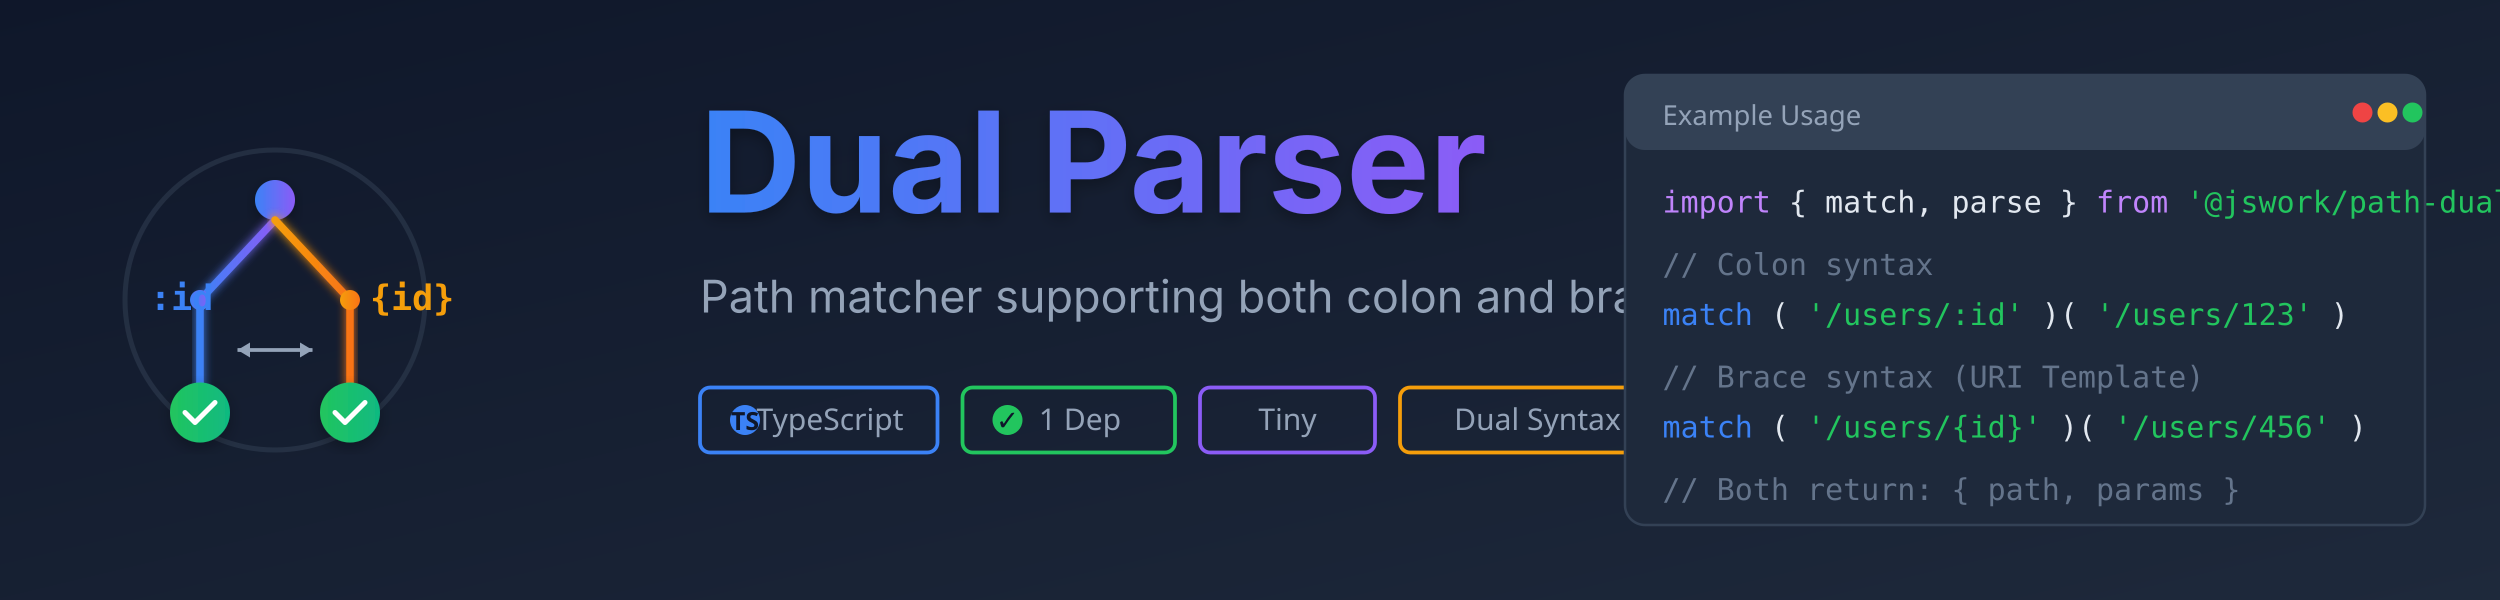
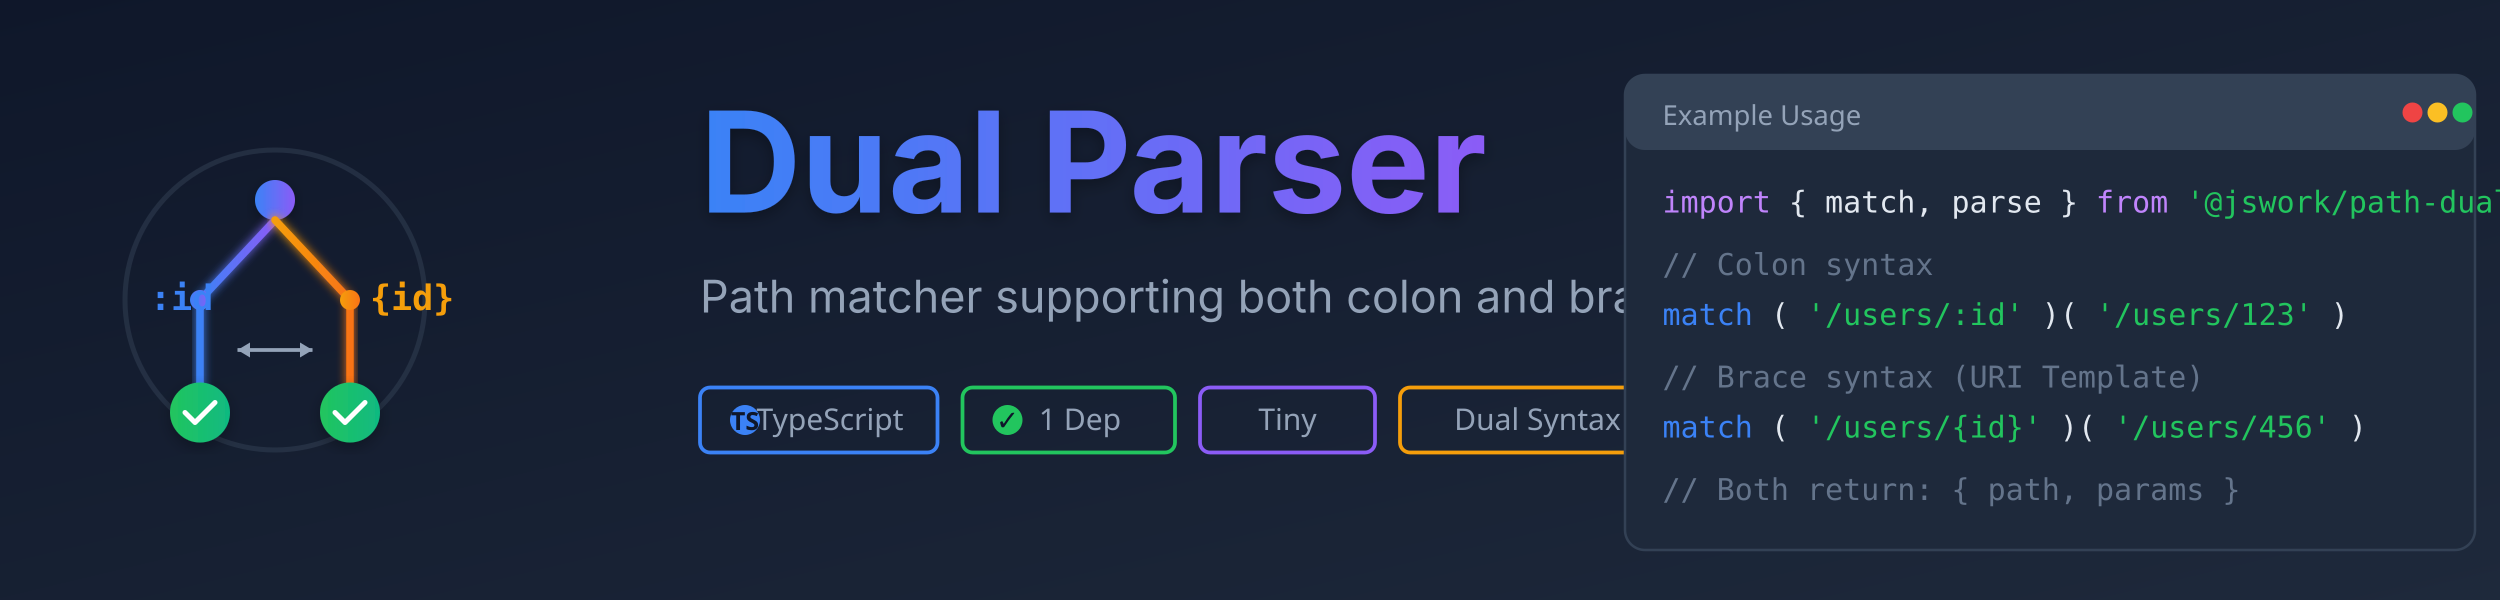
<svg xmlns="http://www.w3.org/2000/svg" width="1000" height="240" viewBox="0 0 1000 240">
  <defs>
    <linearGradient id="bgGrad" x1="0%" y1="0%" x2="100%" y2="100%">
      <stop offset="0%" style="stop-color:#0f172a" />
      <stop offset="100%" style="stop-color:#1e293b" />
    </linearGradient>
    <linearGradient id="primaryGrad" x1="0%" y1="0%" x2="100%" y2="0%">
      <stop offset="0%" style="stop-color:#3b82f6" />
      <stop offset="100%" style="stop-color:#8b5cf6" />
    </linearGradient>
    <linearGradient id="successGrad" x1="0%" y1="0%" x2="100%" y2="0%">
      <stop offset="0%" style="stop-color:#22c55e" />
      <stop offset="100%" style="stop-color:#10b981" />
    </linearGradient>
    <linearGradient id="braceGrad" x1="0%" y1="0%" x2="100%" y2="0%">
      <stop offset="0%" style="stop-color:#f59e0b" />
      <stop offset="100%" style="stop-color:#f97316" />
    </linearGradient>
    <filter id="shadow" x="-20%" y="-20%" width="140%" height="140%">
      <feDropShadow dx="0" dy="2" stdDeviation="3" flood-color="#000" flood-opacity="0.3" />
    </filter>
    <filter id="glow">
      <feGaussianBlur stdDeviation="2" result="coloredBlur" />
      <feMerge>
        <feMergeNode in="coloredBlur" />
        <feMergeNode in="SourceGraphic" />
      </feMerge>
    </filter>
  </defs>
  <rect width="1000" height="240" fill="url(#bgGrad)" />
  <g transform="translate(40, 50)">
    <circle cx="70" cy="70" r="60" fill="none" stroke="#334155" stroke-width="2" opacity="0.5" />
    <circle cx="70" cy="30" r="8" fill="url(#primaryGrad)" filter="url(#shadow)" />
    <path d="M 70 38 L 40 70 L 40 110" fill="none" stroke="url(#primaryGrad)" stroke-width="3" stroke-linecap="round" filter="url(#glow)" />
    <circle cx="40" cy="70" r="4" fill="url(#primaryGrad)" />
    <text x="20" y="74" font-family="monospace" font-size="14" fill="#3b82f6" font-weight="bold">:id</text>
    <path d="M 70 38 L 100 70 L 100 110" fill="none" stroke="url(#braceGrad)" stroke-width="3" stroke-linecap="round" filter="url(#glow)" />
    <circle cx="100" cy="70" r="4" fill="url(#braceGrad)" />
    <text x="108" y="74" font-family="monospace" font-size="14" fill="#f59e0b" font-weight="bold">{id}</text>
    <circle cx="40" cy="115" r="12" fill="url(#successGrad)" filter="url(#shadow)" />
    <path d="M 34 115 L 38 119 L 46 111" fill="none" stroke="#fff" stroke-width="2" stroke-linecap="round" stroke-linejoin="round" />
    <circle cx="100" cy="115" r="12" fill="url(#successGrad)" filter="url(#shadow)" />
    <path d="M 94 115 L 98 119 L 106 111" fill="none" stroke="#fff" stroke-width="2" stroke-linecap="round" stroke-linejoin="round" />
    <g transform="translate(55, 90)">
      <line x1="0" y1="0" x2="30" y2="0" stroke="#94a3b8" stroke-width="1.5" />
      <polygon points="0,0 5,-3 5,3" fill="#94a3b8" />
      <polygon points="30,0 25,-3 25,3" fill="#94a3b8" />
    </g>
  </g>
  <text x="280" y="85" font-family="system-ui, -apple-system, sans-serif" font-size="56" font-weight="700" fill="url(#primaryGrad)" filter="url(#shadow)">
    Dual Parser
  </text>
  <text x="280" y="125" font-family="system-ui, -apple-system, sans-serif" font-size="18" fill="#94a3b8">
    Path matcher supporting both colon and brace URI template syntax
  </text>
  <g transform="translate(280, 155)">
    <rect x="0" y="0" width="95" height="26" rx="4" fill="none" stroke="#3b82f6" stroke-width="1.5" />
    <circle cx="18" cy="13" r="6" fill="#3b82f6" />
    <text x="18" y="17" font-family="system-ui, sans-serif" font-size="10" font-weight="bold" fill="#0f172a" text-anchor="middle">TS</text>
    <text x="52" y="17" font-family="system-ui, sans-serif" font-size="12" fill="#94a3b8" text-anchor="middle">TypeScript</text>
    <rect x="105" y="0" width="85" height="26" rx="4" fill="none" stroke="#22c55e" stroke-width="1.5" />
    <circle cx="123" cy="13" r="6" fill="#22c55e" />
    <text x="123" y="17" font-family="system-ui, sans-serif" font-size="11" font-weight="bold" fill="#0f172a" text-anchor="middle">✓</text>
    <text x="152" y="17" font-family="system-ui, sans-serif" font-size="12" fill="#94a3b8" text-anchor="middle">1 Dep</text>
    <rect x="200" y="0" width="70" height="26" rx="4" fill="none" stroke="#8b5cf6" stroke-width="1.5" />
    <text x="235" y="17" font-family="system-ui, sans-serif" font-size="12" fill="#94a3b8" text-anchor="middle">Tiny</text>
    <rect x="280" y="0" width="110" height="26" rx="4" fill="none" stroke="#f59e0b" stroke-width="1.5" />
    <text x="335" y="17" font-family="system-ui, sans-serif" font-size="12" fill="#94a3b8" text-anchor="middle">Dual Syntax</text>
  </g>
  <g transform="translate(650, 30)">
-     <rect x="0" y="0" width="320" height="180" rx="8" fill="#1e293b" stroke="#334155" stroke-width="1" />
-     <rect x="0" y="0" width="320" height="30" rx="8" fill="#334155" />
+     <rect x="0" y="0" width="340" height="190" rx="8" fill="#1e293b" stroke="#334155" stroke-width="1" />
+     <rect x="0" y="0" width="340" height="30" rx="8" fill="#334155" />
    <text x="15" y="20" font-family="system-ui, sans-serif" font-size="11" fill="#94a3b8">Example Usage</text>
-     <circle cx="295" cy="15" r="4" fill="#ef4444" />
-     <circle cx="305" cy="15" r="4" fill="#fbbf24" />
-     <circle cx="315" cy="15" r="4" fill="#22c55e" />
+     <circle cx="315" cy="15" r="4" fill="#ef4444" />
+     <circle cx="325" cy="15" r="4" fill="#fbbf24" />
+     <circle cx="335" cy="15" r="4" fill="#22c55e" />
    <text font-family="'SF Mono', 'Monaco', 'Cascadia Code', monospace" font-size="12" fill="#e2e8f0">
      <tspan x="15" y="55" fill="#c084fc">import</tspan>
      <tspan fill="#e2e8f0"> { match, parse } </tspan>
      <tspan fill="#c084fc">from</tspan>
      <tspan fill="#22c55e"> '@jswork/path-dual-parser'</tspan>
      <tspan x="15" y="80" fill="#64748b">// Colon syntax</tspan>
      <tspan x="15" y="100" fill="#3b82f6">match</tspan>
      <tspan fill="#e2e8f0">(</tspan>
      <tspan fill="#22c55e">'/users/:id'</tspan>
      <tspan fill="#e2e8f0">)(</tspan>
      <tspan fill="#22c55e">'/users/123'</tspan>
      <tspan fill="#e2e8f0">)</tspan>
      <tspan x="15" y="125" fill="#64748b">// Brace syntax (URI Template)</tspan>
      <tspan x="15" y="145" fill="#3b82f6">match</tspan>
      <tspan fill="#e2e8f0">(</tspan>
      <tspan fill="#22c55e">'/users/{id}'</tspan>
      <tspan fill="#e2e8f0">)(</tspan>
      <tspan fill="#22c55e">'/users/456'</tspan>
      <tspan fill="#e2e8f0">)</tspan>
      <tspan x="15" y="170" fill="#64748b">// Both return: { path, params }</tspan>
    </text>
  </g>
</svg>
